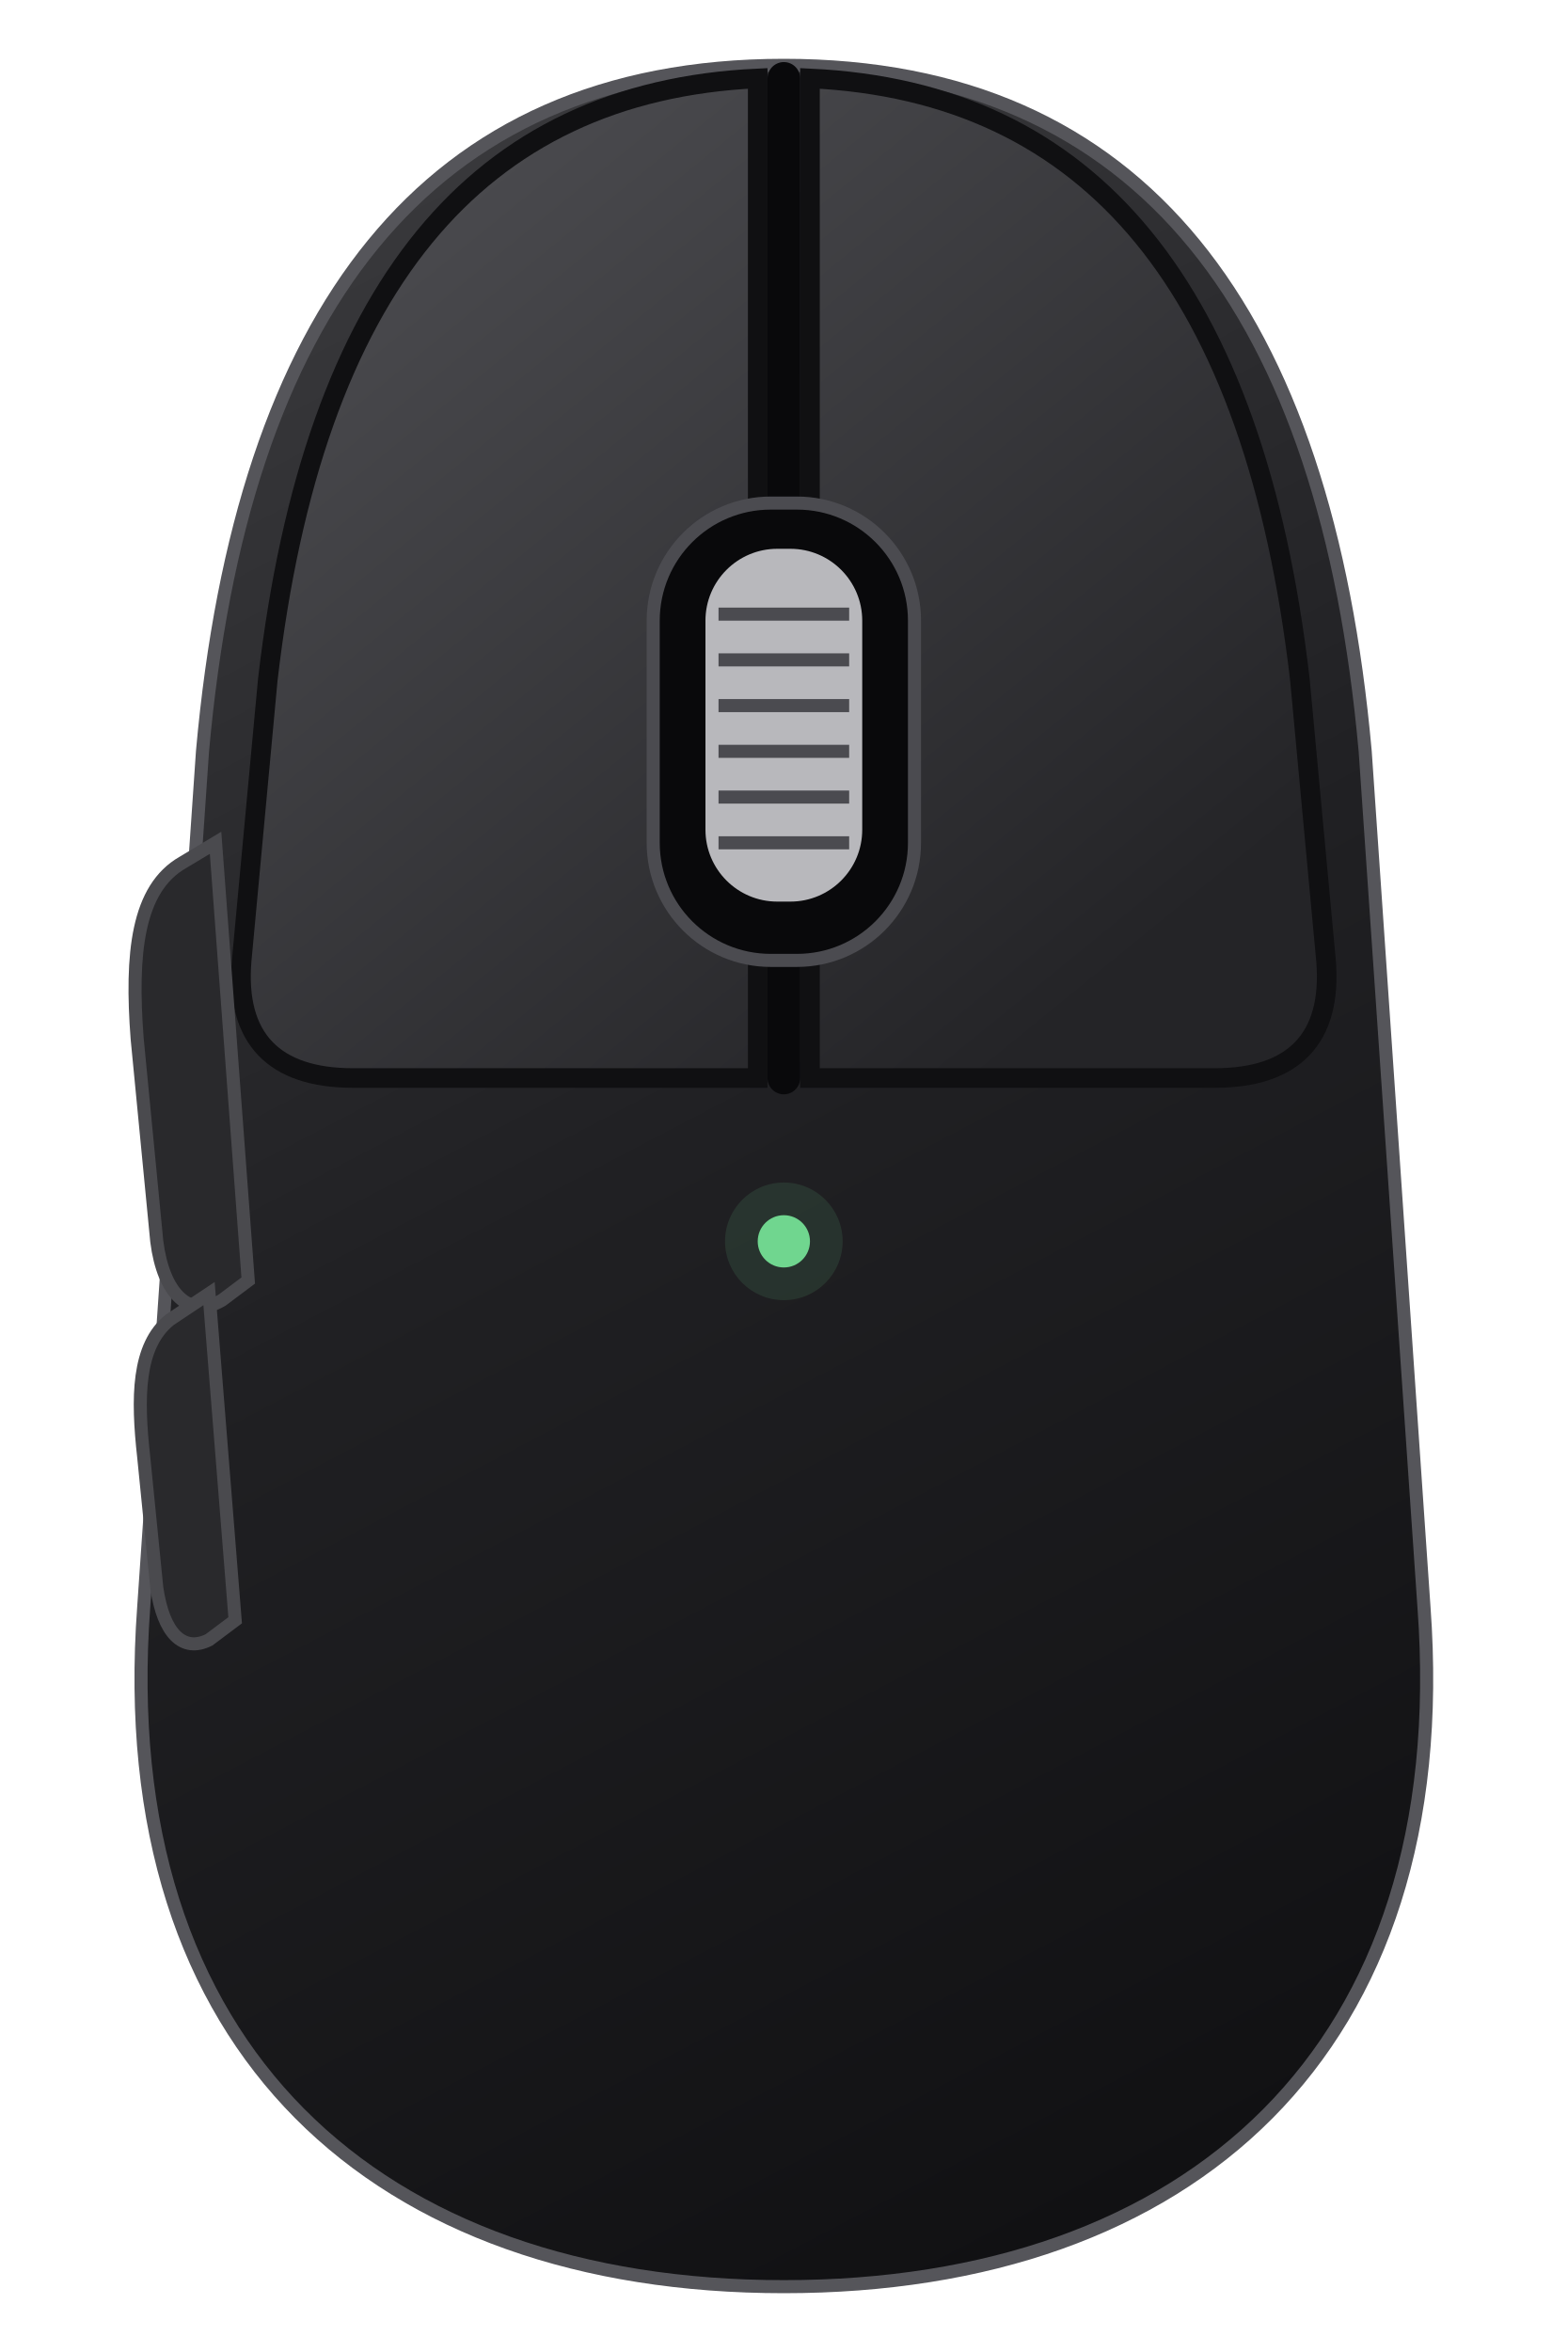
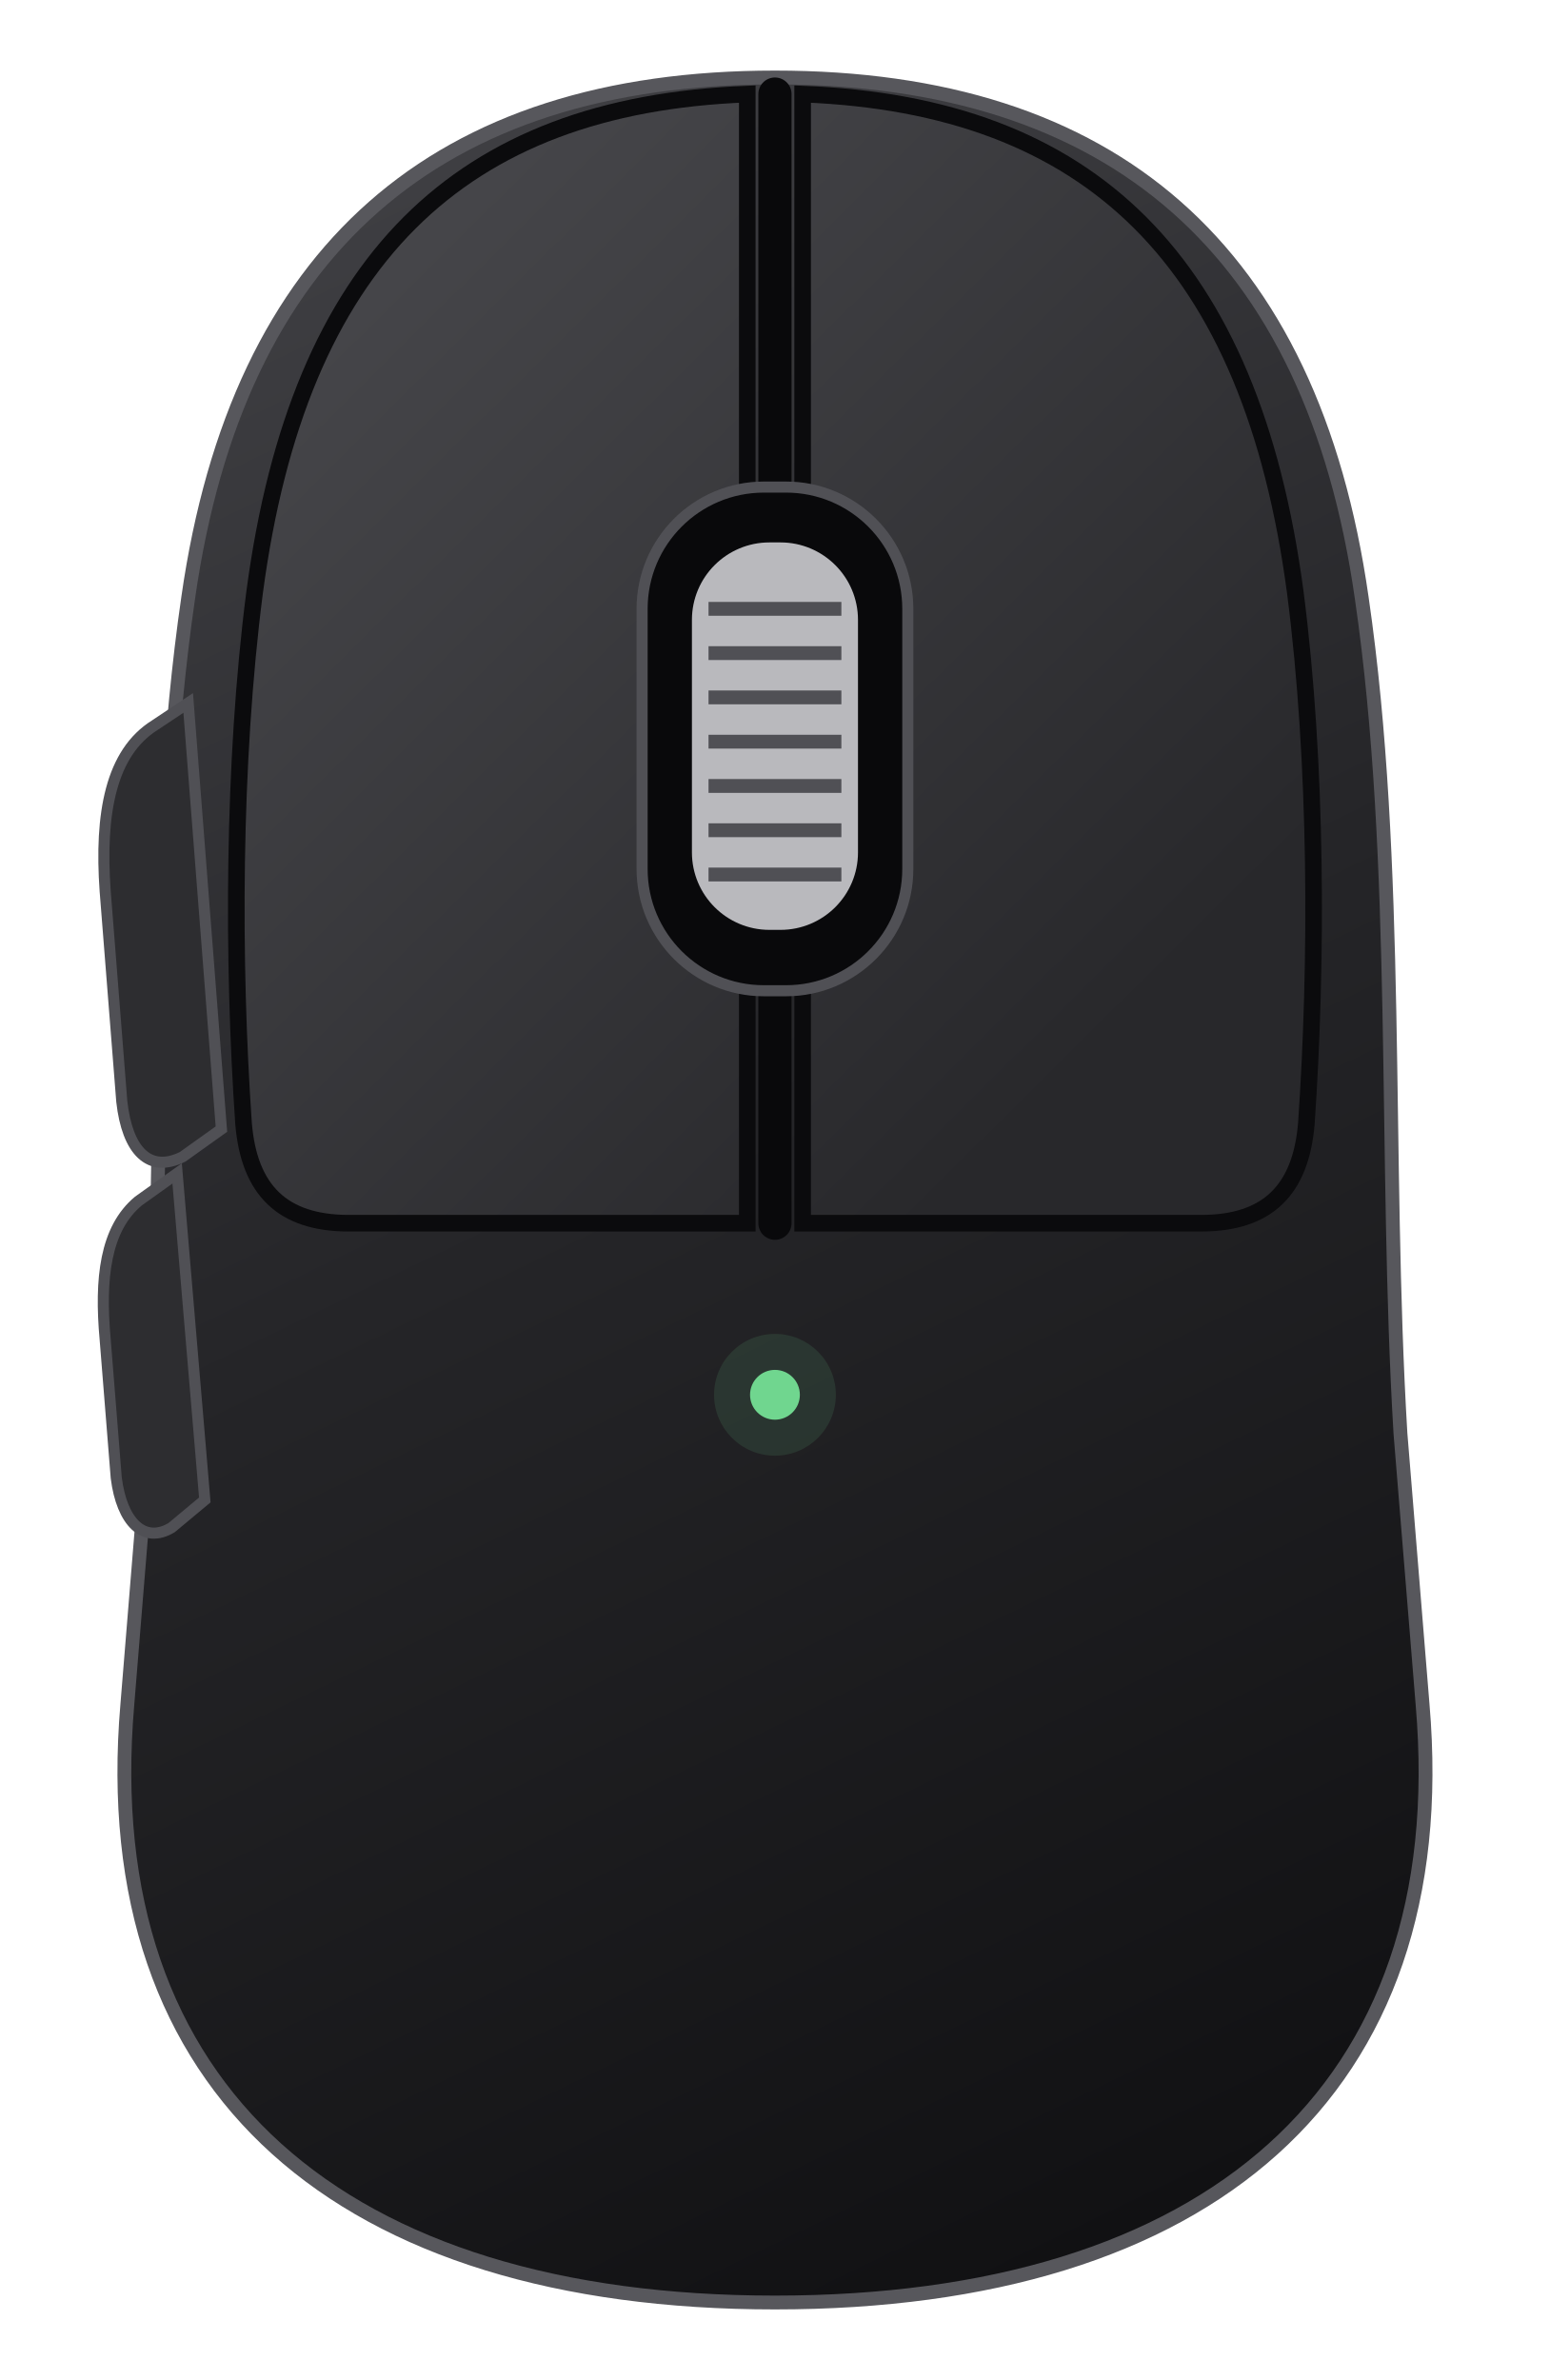
- <svg xmlns="http://www.w3.org/2000/svg" viewBox="0 0 240 360" role="img" aria-labelledby="title desc">
+ <svg xmlns="http://www.w3.org/2000/svg" viewBox="0 0 280 430" role="img" aria-labelledby="title desc">
  <defs>
-     <linearGradient id="body" x1="38" y1="28" x2="194" y2="326" gradientUnits="userSpaceOnUse">
-       <stop stop-color="#3a3a3d" />
-       <stop offset=".48" stop-color="#202023" />
+     <linearGradient id="shell" x1="52" y1="28" x2="228" y2="392" gradientUnits="userSpaceOnUse">
+       <stop stop-color="#404044" />
+       <stop offset=".48" stop-color="#252528" />
      <stop offset="1" stop-color="#111113" />
    </linearGradient>
-     <linearGradient id="button" x1="64" y1="30" x2="165" y2="154" gradientUnits="userSpaceOnUse">
-       <stop stop-color="#4a4a4e" />
-       <stop offset="1" stop-color="#242427" />
+     <linearGradient id="keys" x1="65" y1="38" x2="207" y2="181" gradientUnits="userSpaceOnUse">
+       <stop stop-color="#47474b" />
+       <stop offset="1" stop-color="#28282b" />
    </linearGradient>
  </defs>
-   <path d="M120 10C65 10 37 48 31 115L22 246c-5 68 36 104 98 104s103-36 98-104l-9-131C203 48 175 10 120 10Z" fill="url(#body)" stroke="#55555a" stroke-width="2" />
-   <path d="M116 12C73 14 48 44 41 104l-4 43c-1 12 5 18 17 18h62V12Z" fill="url(#button)" stroke="#101012" stroke-width="3" />
-   <path d="M124 12c43 2 68 32 75 92l4 43c1 12-5 18-17 18h-62V12Z" fill="url(#button)" stroke="#101012" stroke-width="3" />
-   <path d="M120 12v78M120 138v27" stroke="#09090b" stroke-width="5" stroke-linecap="round" />
-   <rect x="100" y="77" width="40" height="70" rx="18" fill="#09090b" stroke="#4b4b50" stroke-width="2" />
-   <rect x="108" y="84" width="24" height="54" rx="11" fill="#b8b8bc" />
-   <path d="M110 94h20m-20 7h20m-20 7h20m-20 7h20m-20 7h20m-20 7h20" stroke="#4b4b50" stroke-width="2" />
-   <path d="M28 132c-7 4-8 14-7 27l3 31c1 8 5 12 10 9l4-3-5-67-5 3Z" fill="#29292c" stroke="#4a4a4e" stroke-width="2" />
-   <path d="M26 202c-5 4-5 12-4 21l2 20c1 7 4 10 8 8l4-3-4-50-6 4Z" fill="#29292c" stroke="#4a4a4e" stroke-width="2" />
-   <circle cx="120" cy="190" r="4" fill="#70d68f" />
-   <circle cx="120" cy="190" r="9" fill="#70d68f" opacity=".12" />
+   <path d="M140 14C79 14 43 45 34 108c-7 48-4 101-7 151l-4 49c-6 70 39 108 117 108s123-38 117-108l-4-49c-3-50 0-103-7-151-9-63-45-94-106-94Z" fill="url(#shell)" stroke="#57575c" stroke-width="2.5" />
+   <path d="M135 17C83 19 54 47 46 107c-4 31-4 67-2 96 1 12 7 18 19 18h72V17Z" fill="url(#keys)" stroke="#0b0b0d" stroke-width="3" />
+   <path d="M145 17c52 2 81 30 89 90 4 31 4 67 2 96-1 12-7 18-19 18h-72V17Z" fill="url(#keys)" stroke="#0b0b0d" stroke-width="3" />
+   <path d="M140 17v91M140 174v47" stroke="#09090b" stroke-width="6" stroke-linecap="round" />
+   <rect x="116" y="88" width="48" height="91" rx="22" fill="#09090b" stroke="#505055" stroke-width="2" />
+   <rect x="125" y="98" width="30" height="70" rx="14" fill="#b9b9bd" />
+   <path d="M128 110h24m-24 8h24m-24 8h24m-24 8h24m-24 8h24m-24 8h24m-24 8h24" stroke="#505055" stroke-width="2.5" />
+   <path d="M28 131c-8 5-10 16-9 30l3 38c1 9 5 13 11 10l7-5-6-77-6 4Z" fill="#2d2d30" stroke="#505055" stroke-width="2" />
+   <path d="M25 217c-6 5-7 14-6 25l2 25c1 8 5 12 10 9l6-5-5-59-7 5Z" fill="#2d2d30" stroke="#505055" stroke-width="2" />
+   <circle cx="140" cy="252" r="4.5" fill="#70d68f" />
+   <circle cx="140" cy="252" r="11" fill="#70d68f" opacity=".12" />
</svg>
